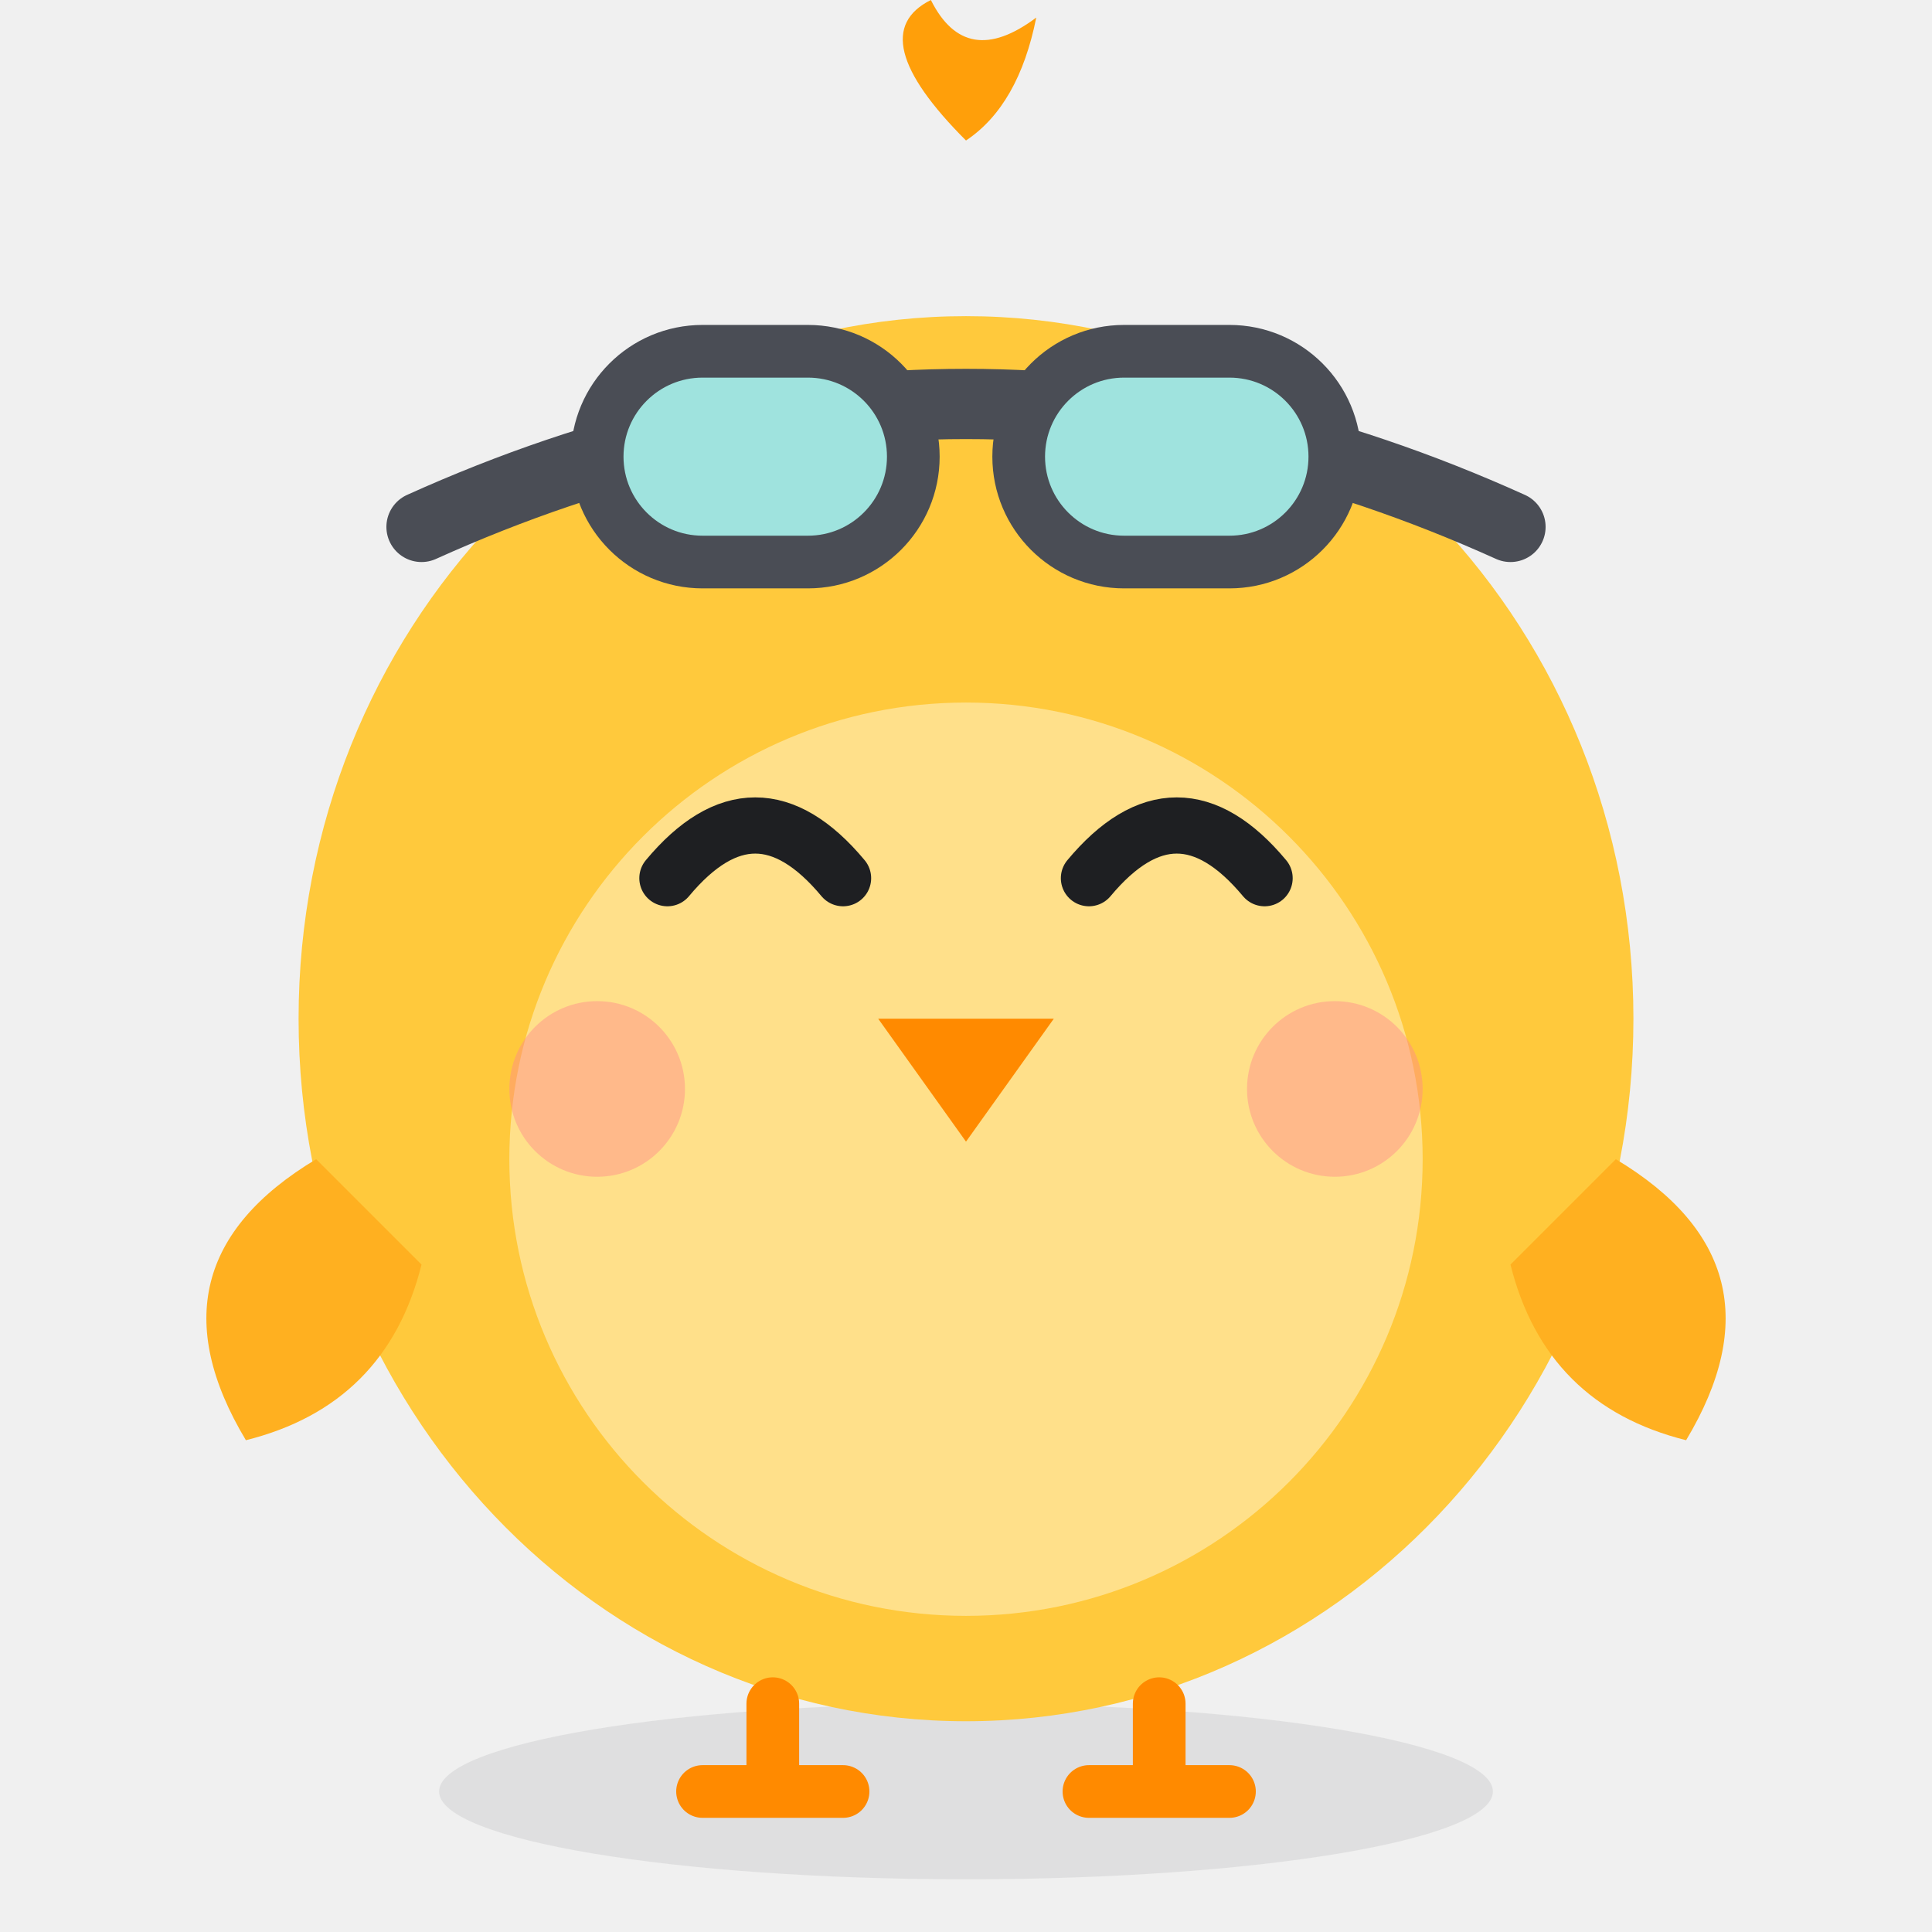
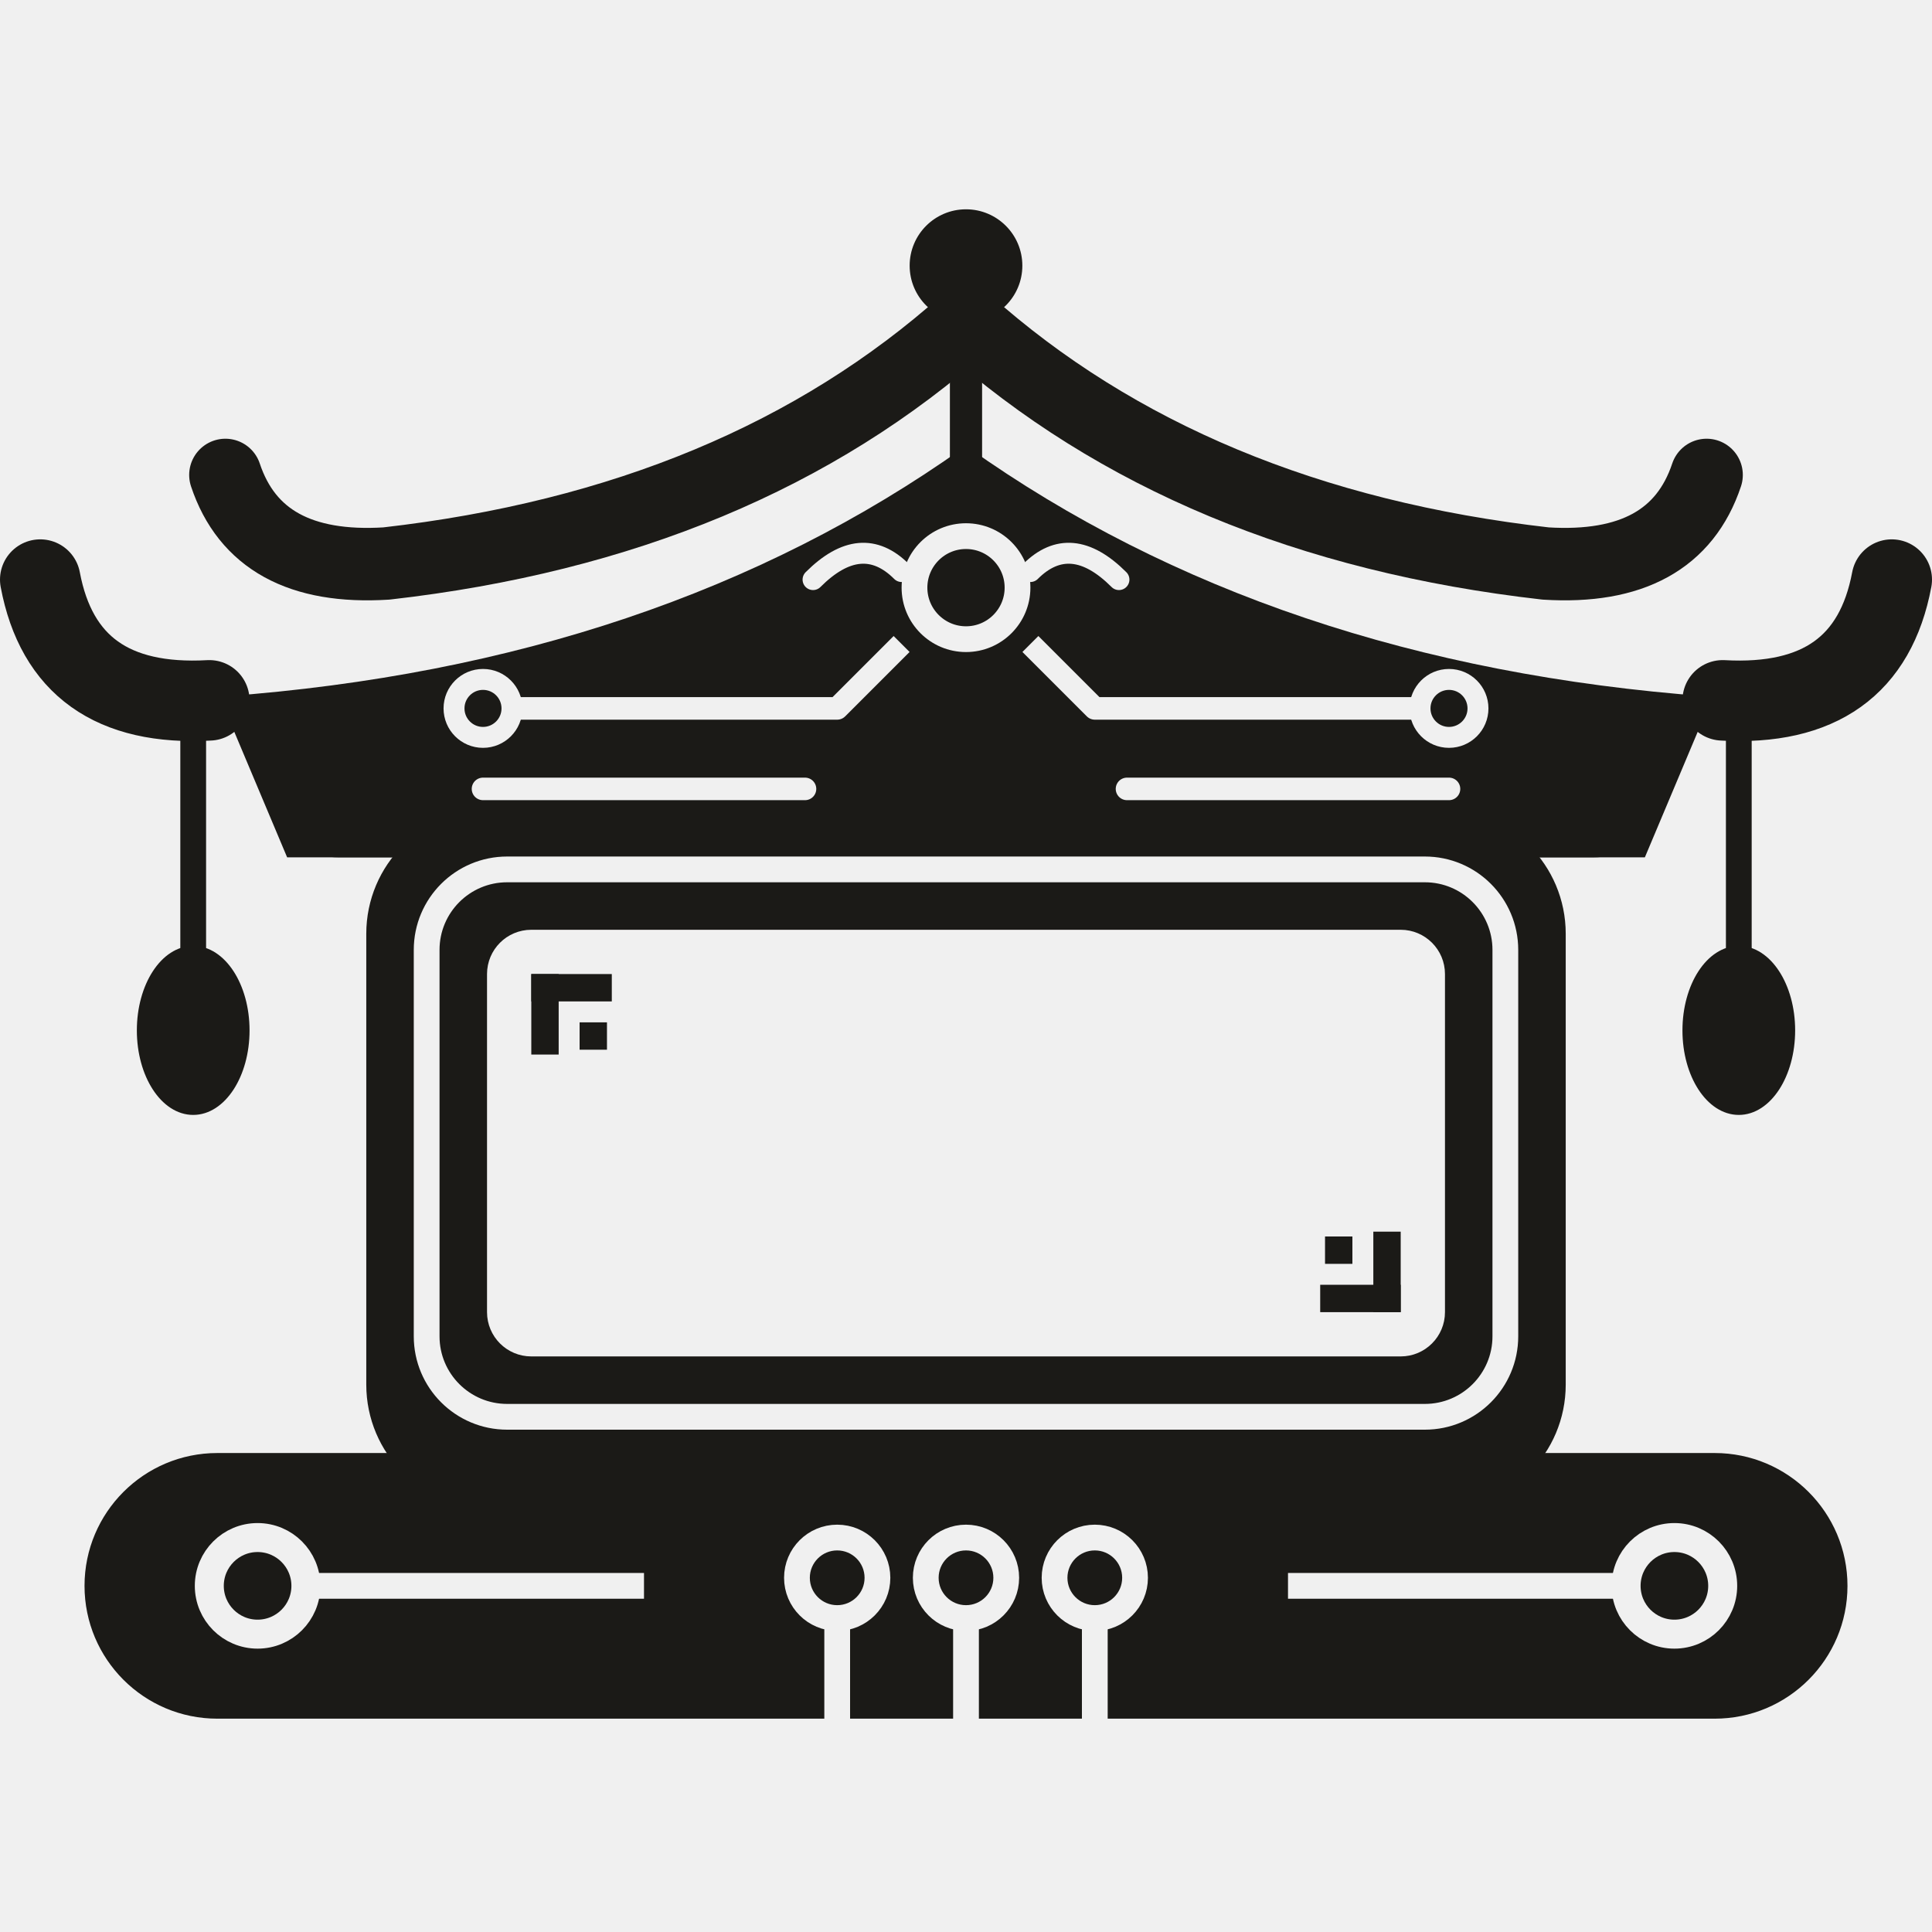
- <svg xmlns="http://www.w3.org/2000/svg" viewBox="0 0 110 110" width="110" height="110">
-   <ellipse cx="55" cy="102" rx="30" ry="5" fill="#1E1F22" opacity=".08" />
-   <path d="M55 8 q-6 -6 -2 -8 q2 4 6 1 q-1 5 -4 7z" fill="#FF9F0A" />
-   <ellipse cx="55" cy="58" rx="38" ry="40" fill="#FFC93C" />
-   <ellipse cx="55" cy="66" rx="26" ry="26" fill="#FFE08A" />
-   <path d="M18 66 q-10 6 -4 16 q8 -2 10 -10z" fill="#FFB020" />
-   <path d="M92 66 q10 6 4 16 q-8 -2 -10 -10z" fill="#FFB020" />
-   <path d="M24 30 q31 -14 62 0" stroke="#4A4D55" stroke-width="4" fill="none" stroke-linecap="round" />
-   <rect x="34" y="20" width="18" height="12" rx="6" fill="#9FE3DE" stroke="#4A4D55" stroke-width="3" />
-   <rect x="58" y="20" width="18" height="12" rx="6" fill="#9FE3DE" stroke="#4A4D55" stroke-width="3" />
-   <path d="M38 50 q5 -6 10 0 M62 50 q5 -6 10 0" stroke="#1E1F22" stroke-width="3.2" fill="none" stroke-linecap="round" />
-   <path d="M50 58 l5 7 l5 -7z" fill="#FF8A00" />
-   <circle cx="34" cy="62" r="5" fill="#FF8A8A" opacity=".45" />
-   <circle cx="76" cy="62" r="5" fill="#FF8A8A" opacity=".45" />
-   <path d="M44 97 v5 M40 102 h8 M66 97 v5 M62 102 h8" stroke="#FF8A00" stroke-width="3" stroke-linecap="round" />
+ <svg xmlns="http://www.w3.org/2000/svg" viewBox="0 -25 240 240">
+   <style>svg{color:#1B1A17}@media (prefers-color-scheme:dark){svg{color:#F3EEE3}}</style>
+   <defs>
+     <mask id="stage" maskUnits="userSpaceOnUse" x="0" y="0" width="240" height="190">
+       <g fill="#fff" stroke="#fff">
+         <circle cx="120" cy="8" r="6.5" />
+         <path d="M28 34 Q32 46 48 45 Q92 40 120 15 Q148 40 192 45 Q208 46 212 34" fill="none" stroke-width="9" stroke-linecap="round" stroke-linejoin="round" />
+         <path d="M120 14 V40" fill="none" stroke-width="4" />
+         <path d="M28 62 Q82 58 120 31 Q158 58 212 62 L204 81 L36 81 Z" />
+         <path d="M5 47 Q8 63 26 62 M235 47 Q232 63 214 62" fill="none" stroke-width="10" stroke-linecap="round" />
+         <rect x="34" y="65" width="172" height="16" rx="8" />
+         <path d="M24 66 V93 M216 66 V93" fill="none" stroke-width="3.2" />
+         <ellipse cx="24" cy="103" rx="6.5" ry="10" />
+         <ellipse cx="216" cy="103" rx="6.5" ry="10" />
+         <rect x="46" y="76" width="148" height="86" rx="15" />
+         <rect x="11" y="156" width="218" height="32" rx="16" />
+       </g>
+       <g fill="#000" stroke="#000">
+         <circle cx="120" cy="48" r="6.4" fill="none" stroke-width="3.2" />
+         <path d="M101 47 q6 -6 11 -1 M139 47 q-6 -6 -11 -1" fill="none" stroke-width="2.6" stroke-linecap="round" />
+         <path d="M112 55 L104 63 H64 M128 55 L136 63 H176" fill="none" stroke-width="2.8" stroke-linejoin="round" />
+         <circle cx="60" cy="63" r="3.6" fill="none" stroke-width="2.6" />
+         <circle cx="180" cy="63" r="3.6" fill="none" stroke-width="2.6" />
+         <path d="M60 73 H100 M140 73 H180" fill="none" stroke-width="2.8" stroke-linecap="round" />
+         <rect x="53" y="83" width="134" height="68" rx="10" fill="none" stroke-width="3.2" />
+         <rect x="61" y="91" width="118" height="52" rx="5" />
+         <path d="M38 172 H80 M160 172 H202" fill="none" stroke-width="3.2" />
+         <circle cx="32" cy="172" r="6" fill="none" stroke-width="3.6" />
+         <circle cx="208" cy="172" r="6" fill="none" stroke-width="3.6" />
+         <g fill="none" stroke-width="3.2">
+           <circle cx="104" cy="171" r="5" />
+           <circle cx="120" cy="171" r="5" />
+           <circle cx="136" cy="171" r="5" />
+           <path d="M104 176 V189 M120 176 V189 M136 176 V189" />
+         </g>
+       </g>
+       <g fill="#fff">
+         <rect x="66" y="96" width="10" height="3.4" />
+         <rect x="66" y="96" width="3.4" height="10" />
+         <rect x="72" y="102" width="3.4" height="3.4" />
+         <g transform="rotate(180 120 117)">
+           <rect x="66" y="96" width="10" height="3.4" />
+           <rect x="66" y="96" width="3.4" height="10" />
+           <rect x="72" y="102" width="3.4" height="3.4" />
+         </g>
+       </g>
+     </mask>
+   </defs>
+   <rect width="240" height="190" fill="currentColor" mask="url(#stage)" />
</svg>
